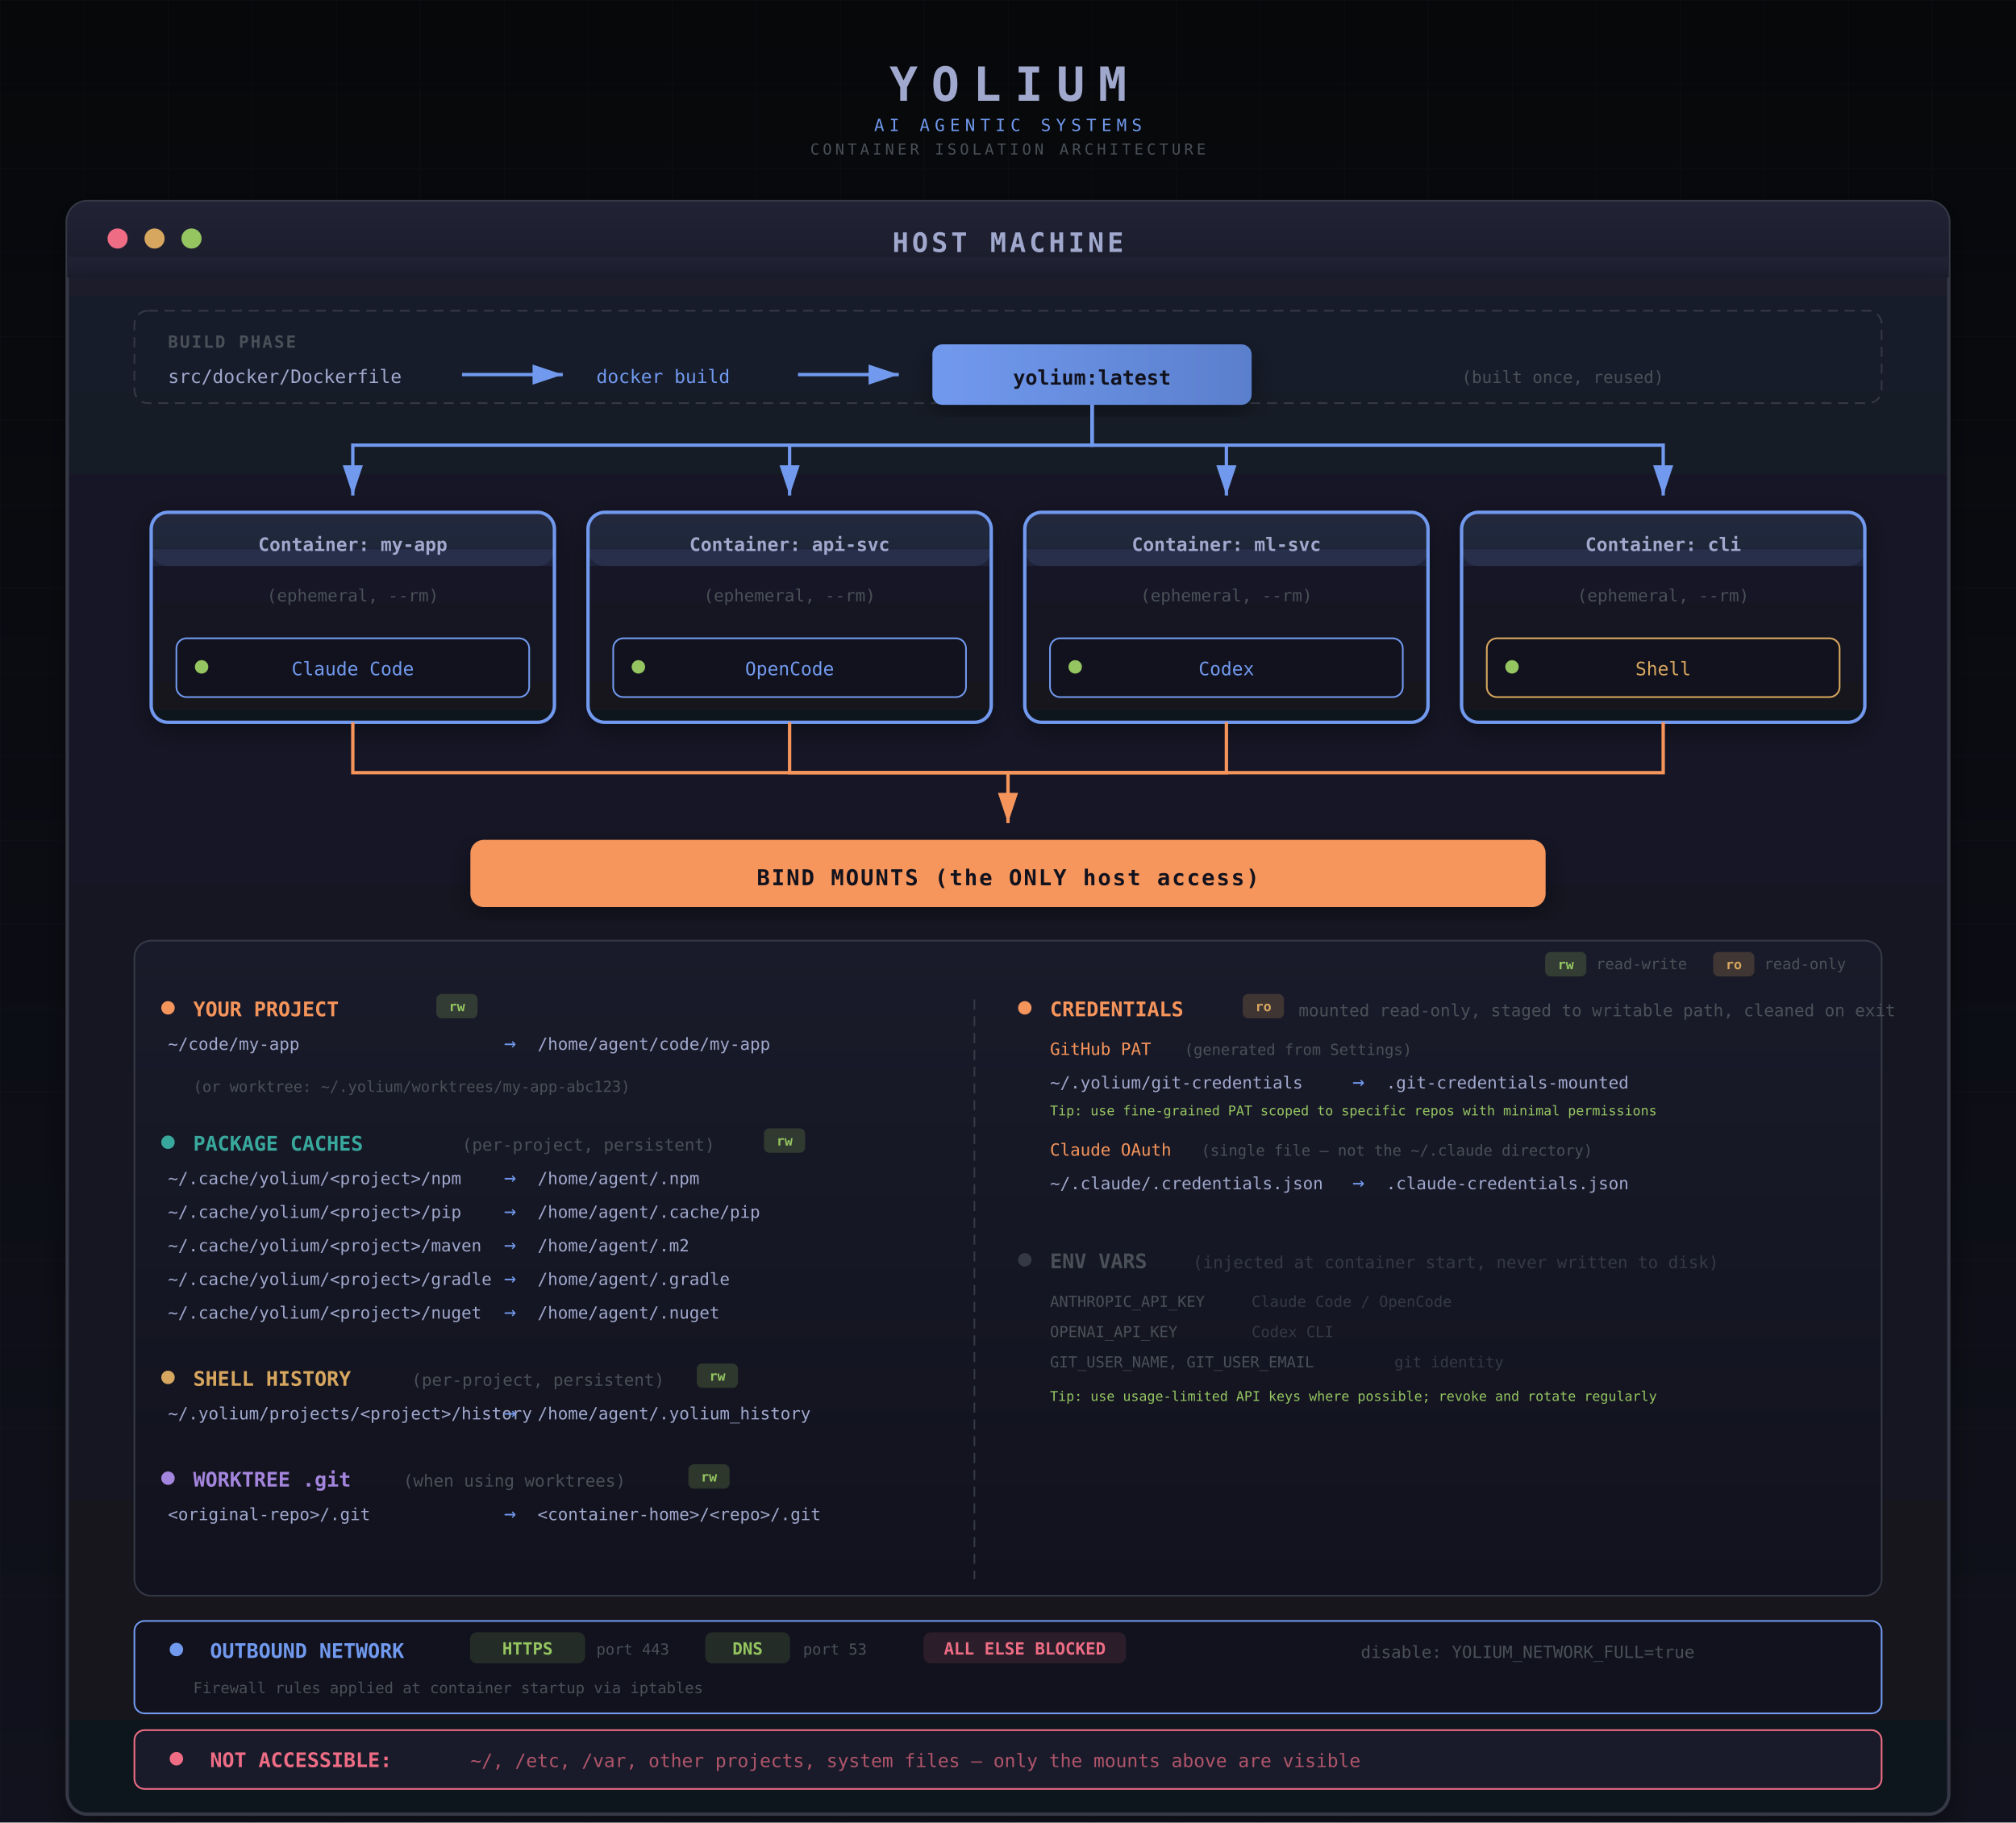
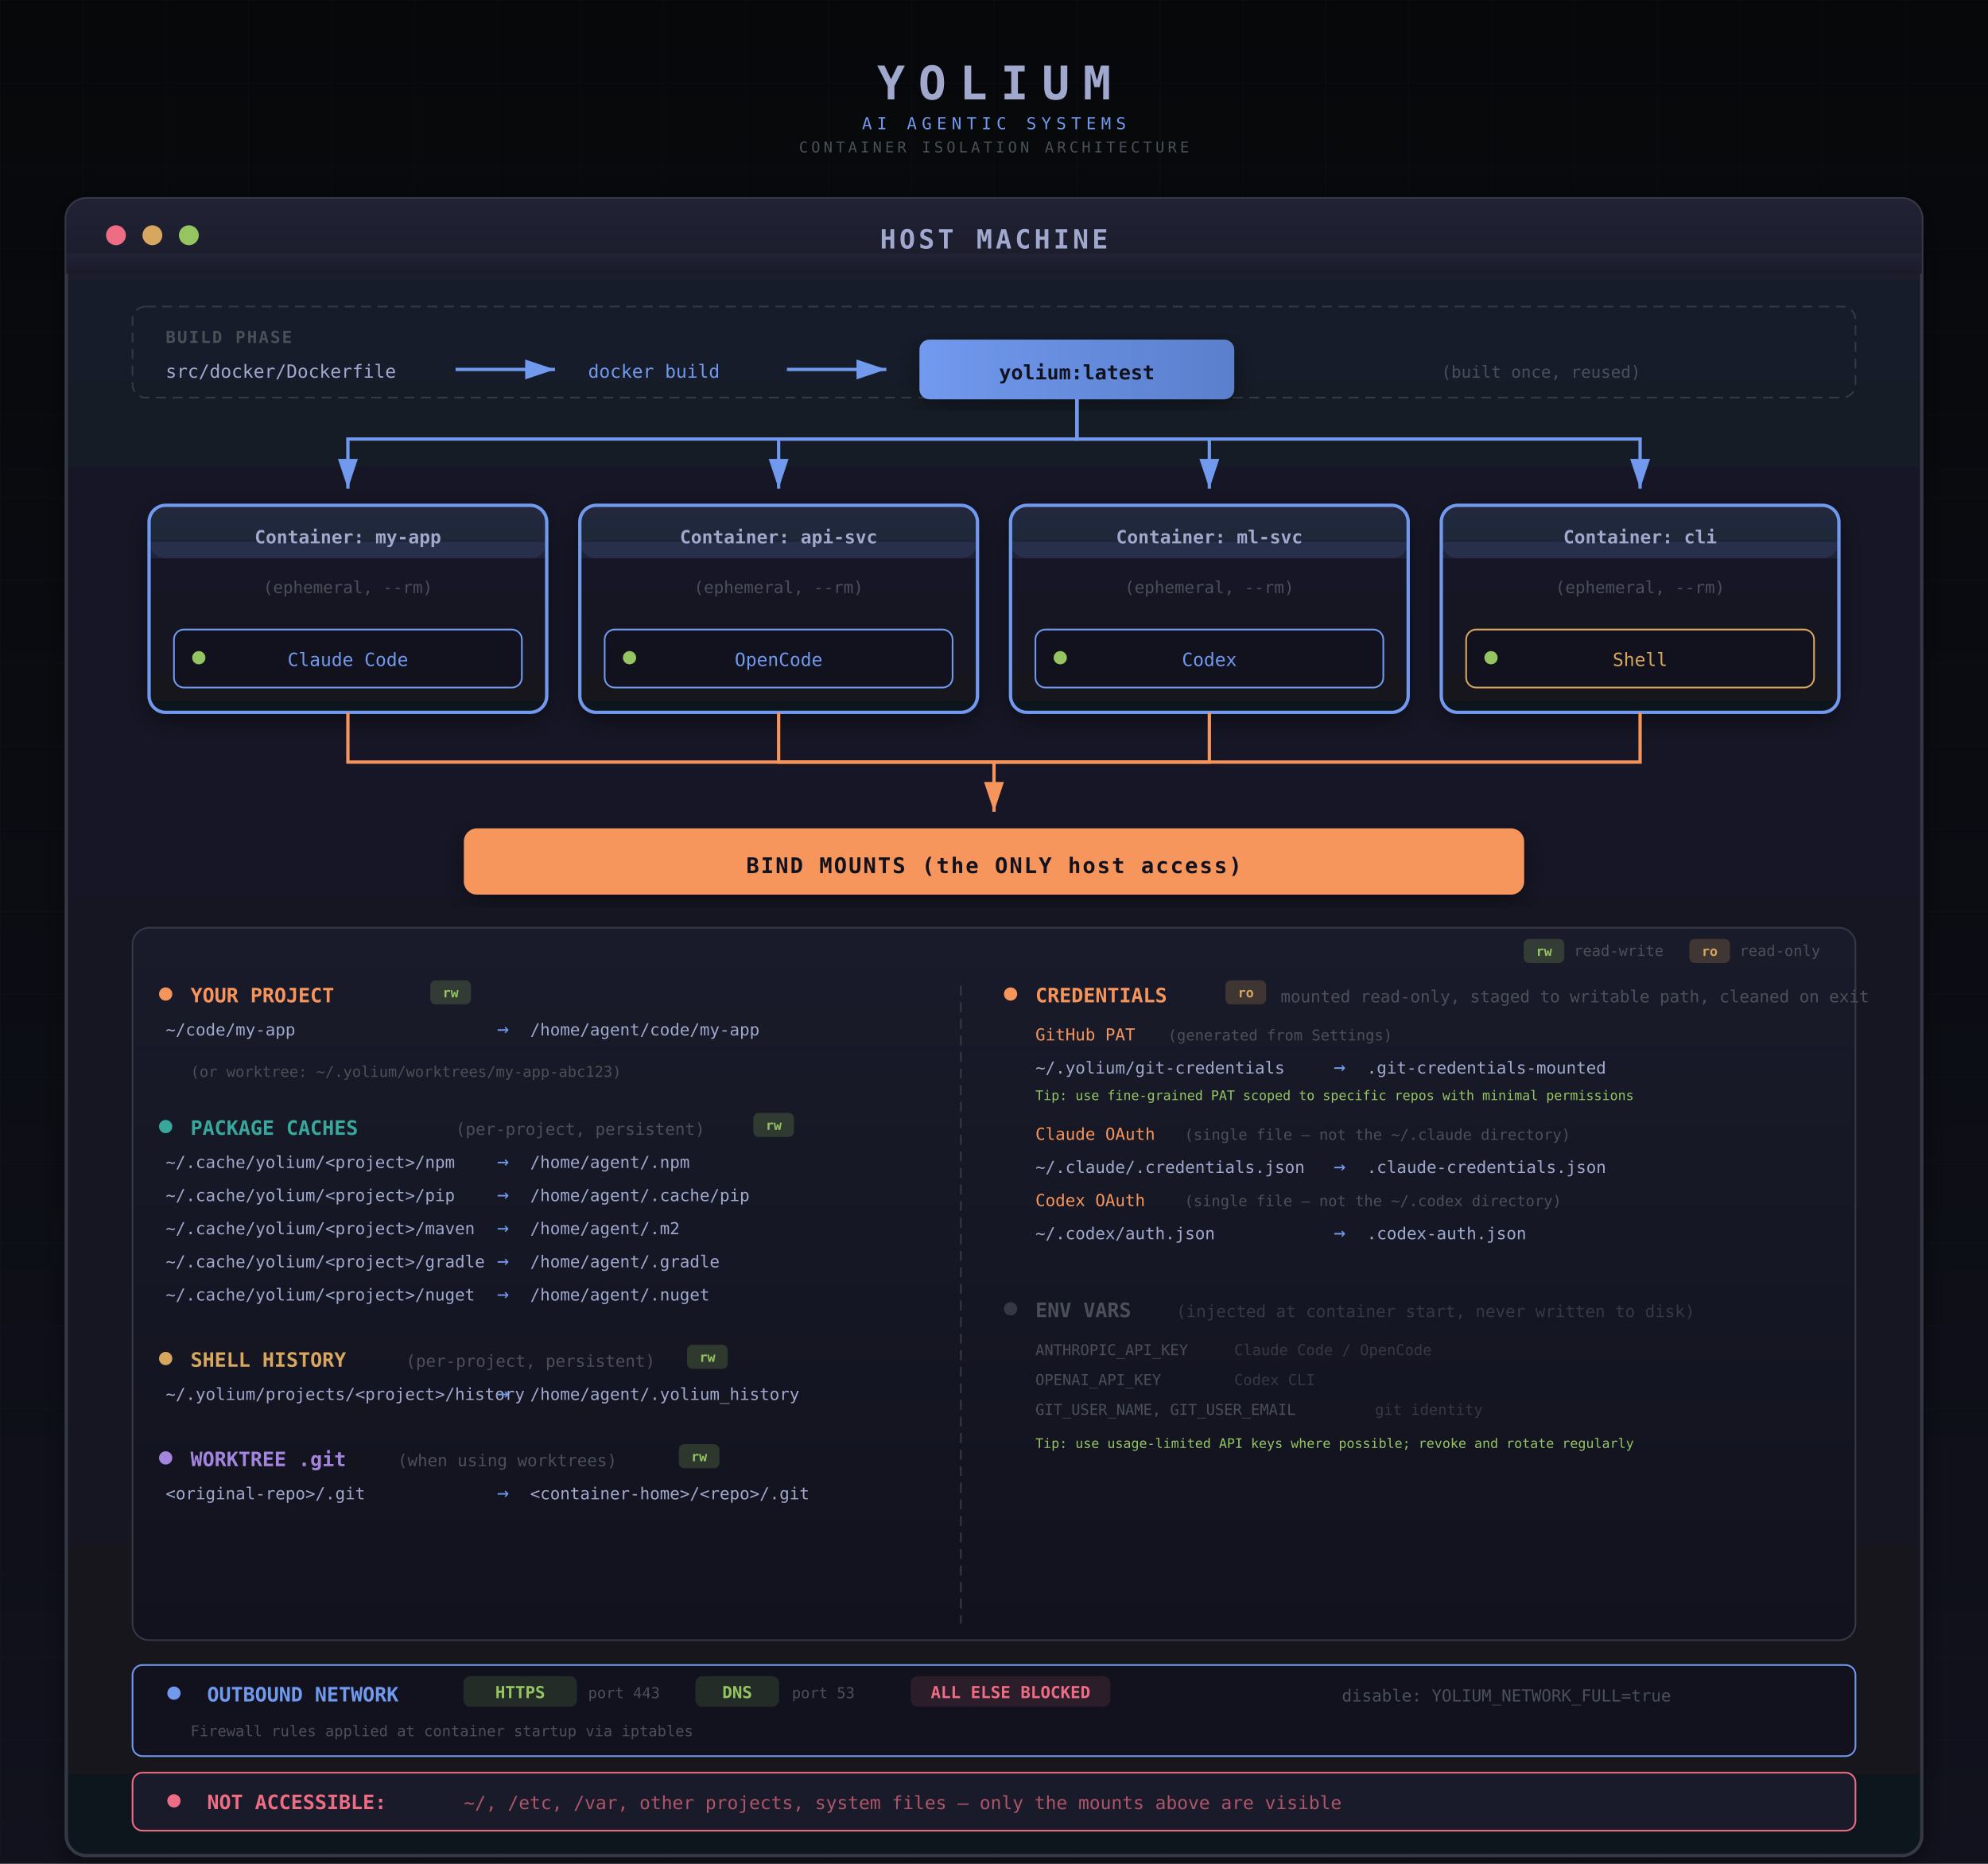
- <svg xmlns="http://www.w3.org/2000/svg" viewBox="0 0 1200 1085" font-family="'JetBrainsMono Nerd Font', 'JetBrains Mono', monospace">
+ <svg xmlns="http://www.w3.org/2000/svg" viewBox="0 0 1200 1125" font-family="'JetBrainsMono Nerd Font', 'JetBrains Mono', monospace">
  <defs>
    <linearGradient id="bgGrad" x1="0%" y1="0%" x2="0%" y2="100%">
      <stop offset="0%" style="stop-color:#06080A" />
      <stop offset="100%" style="stop-color:#11121D" />
    </linearGradient>
    <linearGradient id="cardGrad" x1="0%" y1="0%" x2="0%" y2="100%">
      <stop offset="0%" style="stop-color:#1A1B2A" />
      <stop offset="100%" style="stop-color:#11121D" />
    </linearGradient>
    <linearGradient id="headerGrad" x1="0%" y1="0%" x2="0%" y2="100%">
      <stop offset="0%" style="stop-color:#212234" />
      <stop offset="100%" style="stop-color:#1A1B2A" />
    </linearGradient>
    <linearGradient id="accentGrad" x1="0%" y1="0%" x2="100%" y2="0%">
      <stop offset="0%" style="stop-color:#7199EE" />
      <stop offset="100%" style="stop-color:#5A7FCC" />
    </linearGradient>
    <linearGradient id="dangerGrad" x1="0%" y1="0%" x2="100%" y2="0%">
      <stop offset="0%" style="stop-color:#EE6D85" />
      <stop offset="100%" style="stop-color:#CC5070" />
    </linearGradient>
    <marker id="arrowBlue" markerWidth="10" markerHeight="10" refX="9" refY="3" orient="auto">
      <path d="M0,0 L0,6 L9,3 z" fill="#7199EE" />
    </marker>
    <marker id="arrowOrange" markerWidth="10" markerHeight="10" refX="9" refY="3" orient="auto">
      <path d="M0,0 L0,6 L9,3 z" fill="#F6955B" />
    </marker>
    <filter id="glow" x="-50%" y="-50%" width="200%" height="200%">
      <feGaussianBlur stdDeviation="3" result="blur" />
      <feMerge>
        <feMergeNode in="blur" />
        <feMergeNode in="SourceGraphic" />
      </feMerge>
    </filter>
    <filter id="shadow" x="-20%" y="-20%" width="140%" height="140%">
      <feDropShadow dx="0" dy="4" stdDeviation="8" flood-color="#000" flood-opacity="0.4" />
    </filter>
  </defs>
-   <rect width="1200" height="1085" fill="url(#bgGrad)" />
+   <rect width="1200" height="1125" fill="url(#bgGrad)" />
  <pattern id="grid" width="50" height="50" patternUnits="userSpaceOnUse">
    <path d="M 50 0 L 0 0 0 50" fill="none" stroke="#212234" stroke-width="0.5" opacity="0.3" />
  </pattern>
-   <rect width="1200" height="1085" fill="url(#grid)" />
+   <rect width="1200" height="1125" fill="url(#grid)" />
  <g transform="translate(600, 60)">
    <text x="0" y="0" text-anchor="middle" fill="#A0A8CD" font-size="28" font-weight="600" letter-spacing="8">YOLIUM</text>
    <text x="0" y="18" text-anchor="middle" fill="#7199EE" font-size="10" letter-spacing="3">AI AGENTIC SYSTEMS</text>
    <text x="0" y="32" text-anchor="middle" fill="#4A5057" font-size="9" letter-spacing="2">CONTAINER ISOLATION ARCHITECTURE</text>
  </g>
-   <rect x="40" y="120" width="1120" height="960" rx="12" fill="url(#cardGrad)" stroke="#353945" stroke-width="2" filter="url(#shadow)" />
+   <rect x="40" y="120" width="1120" height="1000" rx="12" fill="url(#cardGrad)" stroke="#353945" stroke-width="2" filter="url(#shadow)" />
  <rect x="40" y="120" width="1120" height="45" rx="12" fill="url(#headerGrad)" />
  <rect x="40" y="153" width="1120" height="12" fill="url(#headerGrad)" />
  <text x="600" y="150" text-anchor="middle" fill="#A0A8CD" font-size="16" font-weight="600" letter-spacing="2">HOST MACHINE</text>
  <circle cx="70" cy="142" r="6" fill="#EE6D85" />
  <circle cx="92" cy="142" r="6" fill="#D7A65F" />
  <circle cx="114" cy="142" r="6" fill="#95C561" />
  <rect x="80" y="185" width="1040" height="55" rx="8" fill="none" stroke="#353945" stroke-width="1" stroke-dasharray="6,4" />
  <text x="100" y="207" fill="#4A5057" font-size="10" font-weight="600" letter-spacing="1">BUILD PHASE</text>
  <text x="100" y="228" fill="#A0A8CD" font-size="11">src/docker/Dockerfile</text>
  <path d="M 275 223 L 335 223" stroke="#7199EE" stroke-width="2" marker-end="url(#arrowBlue)" />
  <text x="355" y="228" fill="#7199EE" font-size="11" font-weight="500">docker build</text>
  <path d="M 475 223 L 535 223" stroke="#7199EE" stroke-width="2" marker-end="url(#arrowBlue)" />
  <rect x="555" y="205" width="190" height="36" rx="6" fill="url(#accentGrad)" filter="url(#shadow)" />
  <text x="650" y="229" text-anchor="middle" fill="#11121D" font-size="12" font-weight="600">yolium:latest</text>
  <text x="870" y="228" fill="#4A5057" font-size="10">(built once, reused)</text>
  <path d="M 650 241 L 650 265 L 210 265 L 210 295" stroke="#7199EE" stroke-width="2" fill="none" marker-end="url(#arrowBlue)" />
  <path d="M 650 241 L 650 265 L 470 265 L 470 295" stroke="#7199EE" stroke-width="2" fill="none" marker-end="url(#arrowBlue)" />
  <path d="M 650 241 L 650 265 L 730 265 L 730 295" stroke="#7199EE" stroke-width="2" fill="none" marker-end="url(#arrowBlue)" />
  <path d="M 650 241 L 650 265 L 990 265 L 990 295" stroke="#7199EE" stroke-width="2" fill="none" marker-end="url(#arrowBlue)" />
  <rect x="90" y="305" width="240" height="125" rx="10" fill="url(#cardGrad)" stroke="#7199EE" stroke-width="2" filter="url(#shadow)" />
  <rect x="90" y="305" width="240" height="32" rx="10" fill="#7199EE" opacity="0.1" />
  <rect x="90" y="327" width="240" height="10" fill="#7199EE" opacity="0.1" />
  <text x="210" y="328" text-anchor="middle" fill="#A0A8CD" font-size="11" font-weight="600">Container: my-app</text>
  <text x="210" y="358" text-anchor="middle" fill="#4A5057" font-size="10">(ephemeral, --rm)</text>
  <rect x="105" y="380" width="210" height="35" rx="6" fill="#11121D" stroke="#7199EE" stroke-width="1" />
  <circle cx="120" cy="397" r="4" fill="#95C561" />
  <text x="210" y="402" text-anchor="middle" fill="#7199EE" font-size="11" font-weight="500">Claude Code</text>
  <rect x="350" y="305" width="240" height="125" rx="10" fill="url(#cardGrad)" stroke="#7199EE" stroke-width="2" filter="url(#shadow)" />
  <rect x="350" y="305" width="240" height="32" rx="10" fill="#7199EE" opacity="0.1" />
  <rect x="350" y="327" width="240" height="10" fill="#7199EE" opacity="0.1" />
  <text x="470" y="328" text-anchor="middle" fill="#A0A8CD" font-size="11" font-weight="600">Container: api-svc</text>
  <text x="470" y="358" text-anchor="middle" fill="#4A5057" font-size="10">(ephemeral, --rm)</text>
  <rect x="365" y="380" width="210" height="35" rx="6" fill="#11121D" stroke="#7199EE" stroke-width="1" />
  <circle cx="380" cy="397" r="4" fill="#95C561" />
  <text x="470" y="402" text-anchor="middle" fill="#7199EE" font-size="11" font-weight="500">OpenCode</text>
  <rect x="610" y="305" width="240" height="125" rx="10" fill="url(#cardGrad)" stroke="#7199EE" stroke-width="2" filter="url(#shadow)" />
  <rect x="610" y="305" width="240" height="32" rx="10" fill="#7199EE" opacity="0.1" />
  <rect x="610" y="327" width="240" height="10" fill="#7199EE" opacity="0.1" />
  <text x="730" y="328" text-anchor="middle" fill="#A0A8CD" font-size="11" font-weight="600">Container: ml-svc</text>
  <text x="730" y="358" text-anchor="middle" fill="#4A5057" font-size="10">(ephemeral, --rm)</text>
  <rect x="625" y="380" width="210" height="35" rx="6" fill="#11121D" stroke="#7199EE" stroke-width="1" />
  <circle cx="640" cy="397" r="4" fill="#95C561" />
  <text x="730" y="402" text-anchor="middle" fill="#7199EE" font-size="11" font-weight="500">Codex</text>
  <rect x="870" y="305" width="240" height="125" rx="10" fill="url(#cardGrad)" stroke="#7199EE" stroke-width="2" filter="url(#shadow)" />
  <rect x="870" y="305" width="240" height="32" rx="10" fill="#7199EE" opacity="0.1" />
  <rect x="870" y="327" width="240" height="10" fill="#7199EE" opacity="0.1" />
  <text x="990" y="328" text-anchor="middle" fill="#A0A8CD" font-size="11" font-weight="600">Container: cli</text>
  <text x="990" y="358" text-anchor="middle" fill="#4A5057" font-size="10">(ephemeral, --rm)</text>
  <rect x="885" y="380" width="210" height="35" rx="6" fill="#11121D" stroke="#D7A65F" stroke-width="1" />
  <circle cx="900" cy="397" r="4" fill="#95C561" />
  <text x="990" y="402" text-anchor="middle" fill="#D7A65F" font-size="11" font-weight="500">Shell</text>
  <path d="M 210 430 L 210 460 L 600 460" stroke="#F6955B" stroke-width="2" fill="none" />
  <path d="M 470 430 L 470 460 L 600 460" stroke="#F6955B" stroke-width="2" fill="none" />
  <path d="M 730 430 L 730 460 L 600 460" stroke="#F6955B" stroke-width="2" fill="none" />
  <path d="M 990 430 L 990 460 L 600 460" stroke="#F6955B" stroke-width="2" fill="none" />
  <path d="M 600 460 L 600 490" stroke="#F6955B" stroke-width="2" fill="none" marker-end="url(#arrowOrange)" />
  <rect x="280" y="500" width="640" height="40" rx="8" fill="#F6955B" filter="url(#shadow)" />
  <text x="600" y="527" text-anchor="middle" fill="#11121D" font-size="13" font-weight="600" letter-spacing="1">BIND MOUNTS (the ONLY host access)</text>
-   <rect x="80" y="560" width="1040" height="390" rx="10" fill="url(#cardGrad)" stroke="#353945" stroke-width="1" />
+   <rect x="80" y="560" width="1040" height="430" rx="10" fill="url(#cardGrad)" stroke="#353945" stroke-width="1" />
  <g transform="translate(920, 575)">
    <rect x="0" y="-8" width="24" height="14" rx="3" fill="#95C561" opacity="0.2" stroke="#95C561" stroke-width="0.5" />
    <text x="12" y="2" text-anchor="middle" fill="#95C561" font-size="8" font-weight="600">rw</text>
    <text x="30" y="2" fill="#4A5057" font-size="9">read-write</text>
    <rect x="100" y="-8" width="24" height="14" rx="3" fill="#D7A65F" opacity="0.2" stroke="#D7A65F" stroke-width="0.5" />
    <text x="112" y="2" text-anchor="middle" fill="#D7A65F" font-size="8" font-weight="600">ro</text>
    <text x="130" y="2" fill="#4A5057" font-size="9">read-only</text>
  </g>
-   <line x1="580" y1="595" x2="580" y2="940" stroke="#353945" stroke-width="1" stroke-dasharray="6,4" />
+   <line x1="580" y1="595" x2="580" y2="980" stroke="#353945" stroke-width="1" stroke-dasharray="6,4" />
  <g transform="translate(100, 600)">
    <circle cx="0" cy="0" r="4" fill="#F6955B" />
    <text x="15" y="5" fill="#F6955B" font-size="12" font-weight="600">YOUR PROJECT</text>
    <rect x="160" y="-8" width="24" height="14" rx="3" fill="#95C561" opacity="0.2" stroke="#95C561" stroke-width="0.5" />
    <text x="172" y="2" text-anchor="middle" fill="#95C561" font-size="8" font-weight="600">rw</text>
  </g>
  <g transform="translate(100, 625)">
    <text y="0" fill="#A0A8CD" font-size="10">~/code/my-app</text>
    <text x="200" y="0" fill="#7199EE" font-size="12">→</text>
    <text x="220" y="0" fill="#A0A8CD" font-size="10">/home/agent/code/my-app</text>
  </g>
  <text x="115" y="650" fill="#4A5057" font-size="9">(or worktree: ~/.yolium/worktrees/my-app-abc123)</text>
  <g transform="translate(100, 680)">
    <circle cx="0" cy="0" r="4" fill="#38A89D" />
    <text x="15" y="5" fill="#38A89D" font-size="12" font-weight="600">PACKAGE CACHES</text>
    <text x="175" y="5" fill="#4A5057" font-size="10">(per-project, persistent)</text>
    <rect x="355" y="-8" width="24" height="14" rx="3" fill="#95C561" opacity="0.2" stroke="#95C561" stroke-width="0.5" />
    <text x="367" y="2" text-anchor="middle" fill="#95C561" font-size="8" font-weight="600">rw</text>
  </g>
  <g transform="translate(100, 705)">
    <text y="0" fill="#A0A8CD" font-size="10">~/.cache/yolium/&lt;project&gt;/npm</text>
    <text x="200" y="0" fill="#7199EE" font-size="12">→</text>
    <text x="220" y="0" fill="#A0A8CD" font-size="10">/home/agent/.npm</text>
  </g>
  <g transform="translate(100, 725)">
    <text y="0" fill="#A0A8CD" font-size="10">~/.cache/yolium/&lt;project&gt;/pip</text>
    <text x="200" y="0" fill="#7199EE" font-size="12">→</text>
    <text x="220" y="0" fill="#A0A8CD" font-size="10">/home/agent/.cache/pip</text>
  </g>
  <g transform="translate(100, 745)">
    <text y="0" fill="#A0A8CD" font-size="10">~/.cache/yolium/&lt;project&gt;/maven</text>
    <text x="200" y="0" fill="#7199EE" font-size="12">→</text>
    <text x="220" y="0" fill="#A0A8CD" font-size="10">/home/agent/.m2</text>
  </g>
  <g transform="translate(100, 765)">
    <text y="0" fill="#A0A8CD" font-size="10">~/.cache/yolium/&lt;project&gt;/gradle</text>
    <text x="200" y="0" fill="#7199EE" font-size="12">→</text>
    <text x="220" y="0" fill="#A0A8CD" font-size="10">/home/agent/.gradle</text>
  </g>
  <g transform="translate(100, 785)">
    <text y="0" fill="#A0A8CD" font-size="10">~/.cache/yolium/&lt;project&gt;/nuget</text>
    <text x="200" y="0" fill="#7199EE" font-size="12">→</text>
    <text x="220" y="0" fill="#A0A8CD" font-size="10">/home/agent/.nuget</text>
  </g>
  <g transform="translate(100, 820)">
    <circle cx="0" cy="0" r="4" fill="#D7A65F" />
    <text x="15" y="5" fill="#D7A65F" font-size="12" font-weight="600">SHELL HISTORY</text>
    <text x="145" y="5" fill="#4A5057" font-size="10">(per-project, persistent)</text>
    <rect x="315" y="-8" width="24" height="14" rx="3" fill="#95C561" opacity="0.2" stroke="#95C561" stroke-width="0.5" />
    <text x="327" y="2" text-anchor="middle" fill="#95C561" font-size="8" font-weight="600">rw</text>
  </g>
  <g transform="translate(100, 845)">
    <text y="0" fill="#A0A8CD" font-size="10">~/.yolium/projects/&lt;project&gt;/history</text>
    <text x="200" y="0" fill="#7199EE" font-size="12">→</text>
    <text x="220" y="0" fill="#A0A8CD" font-size="10">/home/agent/.yolium_history</text>
  </g>
  <g transform="translate(100, 880)">
    <circle cx="0" cy="0" r="4" fill="#A485DD" />
    <text x="15" y="5" fill="#A485DD" font-size="12" font-weight="600">WORKTREE .git</text>
    <text x="140" y="5" fill="#4A5057" font-size="10">(when using worktrees)</text>
    <rect x="310" y="-8" width="24" height="14" rx="3" fill="#95C561" opacity="0.2" stroke="#95C561" stroke-width="0.5" />
    <text x="322" y="2" text-anchor="middle" fill="#95C561" font-size="8" font-weight="600">rw</text>
  </g>
  <g transform="translate(100, 905)">
    <text y="0" fill="#A0A8CD" font-size="10">&lt;original-repo&gt;/.git</text>
    <text x="200" y="0" fill="#7199EE" font-size="12">→</text>
    <text x="220" y="0" fill="#A0A8CD" font-size="10">&lt;container-home&gt;/&lt;repo&gt;/.git</text>
  </g>
  <g transform="translate(610, 600)">
    <circle cx="0" cy="0" r="4" fill="#F6955B" />
    <text x="15" y="5" fill="#F6955B" font-size="12" font-weight="600">CREDENTIALS</text>
    <rect x="130" y="-8" width="24" height="14" rx="3" fill="#D7A65F" opacity="0.2" stroke="#D7A65F" stroke-width="0.5" />
    <text x="142" y="2" text-anchor="middle" fill="#D7A65F" font-size="8" font-weight="600">ro</text>
    <text x="163" y="5" fill="#4A5057" font-size="10">mounted read-only, staged to writable path, cleaned on exit</text>
  </g>
  <g transform="translate(625, 628)">
    <text y="0" fill="#F6955B" font-size="10" font-weight="500">GitHub PAT</text>
    <text x="80" y="0" fill="#4A5057" font-size="9">(generated from Settings)</text>
  </g>
  <g transform="translate(625, 648)">
    <text y="0" fill="#A0A8CD" font-size="10">~/.yolium/git-credentials</text>
    <text x="180" y="0" fill="#7199EE" font-size="12">→</text>
    <text x="200" y="0" fill="#A0A8CD" font-size="10">.git-credentials-mounted</text>
  </g>
  <g transform="translate(625, 664)">
    <text y="0" fill="#95C561" font-size="8">Tip: use fine-grained PAT scoped to specific repos with minimal permissions</text>
  </g>
  <g transform="translate(625, 688)">
    <text y="0" fill="#F6955B" font-size="10" font-weight="500">Claude OAuth</text>
    <text x="90" y="0" fill="#4A5057" font-size="9">(single file — not the ~/.claude directory)</text>
  </g>
  <g transform="translate(625, 708)">
    <text y="0" fill="#A0A8CD" font-size="10">~/.claude/.credentials.json</text>
    <text x="180" y="0" fill="#7199EE" font-size="12">→</text>
    <text x="200" y="0" fill="#A0A8CD" font-size="10">.claude-credentials.json</text>
  </g>
-   <g transform="translate(610, 750)">
+   <g transform="translate(625, 728)">
+     <text y="0" fill="#F6955B" font-size="10" font-weight="500">Codex OAuth</text>
+     <text x="90" y="0" fill="#4A5057" font-size="9">(single file — not the ~/.codex directory)</text>
+   </g>
+   <g transform="translate(625, 748)">
+     <text y="0" fill="#A0A8CD" font-size="10">~/.codex/auth.json</text>
+     <text x="180" y="0" fill="#7199EE" font-size="12">→</text>
+     <text x="200" y="0" fill="#A0A8CD" font-size="10">.codex-auth.json</text>
+   </g>
+   <g transform="translate(610, 790)">
    <circle cx="0" cy="0" r="4" fill="#353945" />
    <text x="15" y="5" fill="#4A5057" font-size="12" font-weight="600">ENV VARS</text>
    <text x="100" y="5" fill="#353945" font-size="10">(injected at container start, never written to disk)</text>
  </g>
-   <g transform="translate(625, 778)">
+   <g transform="translate(625, 818)">
    <text y="0" fill="#4A5057" font-size="9">ANTHROPIC_API_KEY</text>
    <text x="120" y="0" fill="#353945" font-size="9">Claude Code / OpenCode</text>
  </g>
-   <g transform="translate(625, 796)">
+   <g transform="translate(625, 836)">
    <text y="0" fill="#4A5057" font-size="9">OPENAI_API_KEY</text>
    <text x="120" y="0" fill="#353945" font-size="9">Codex CLI</text>
  </g>
-   <g transform="translate(625, 814)">
+   <g transform="translate(625, 854)">
    <text y="0" fill="#4A5057" font-size="9">GIT_USER_NAME, GIT_USER_EMAIL</text>
    <text x="205" y="0" fill="#353945" font-size="9">git identity</text>
  </g>
-   <g transform="translate(625, 834)">
+   <g transform="translate(625, 874)">
    <text y="0" fill="#95C561" font-size="8">Tip: use usage-limited API keys where possible; revoke and rotate regularly</text>
  </g>
-   <rect x="80" y="965" width="1040" height="55" rx="6" fill="#11121D" stroke="#7199EE" stroke-width="1" />
-   <circle cx="105" cy="982" r="4" fill="#7199EE" />
-   <text x="125" y="987" fill="#7199EE" font-size="12" font-weight="600">OUTBOUND NETWORK</text>
-   <rect x="280" y="972" width="68" height="18" rx="4" fill="#95C561" opacity="0.15" stroke="#95C561" stroke-width="0.5" />
-   <text x="314" y="985" text-anchor="middle" fill="#95C561" font-size="10" font-weight="600">HTTPS</text>
-   <text x="355" y="985" fill="#4A5057" font-size="9">port 443</text>
-   <rect x="420" y="972" width="50" height="18" rx="4" fill="#95C561" opacity="0.15" stroke="#95C561" stroke-width="0.5" />
-   <text x="445" y="985" text-anchor="middle" fill="#95C561" font-size="10" font-weight="600">DNS</text>
-   <text x="478" y="985" fill="#4A5057" font-size="9">port 53</text>
-   <rect x="550" y="972" width="120" height="18" rx="4" fill="#EE6D85" opacity="0.12" stroke="#EE6D85" stroke-width="0.5" />
-   <text x="610" y="985" text-anchor="middle" fill="#EE6D85" font-size="10" font-weight="600">ALL ELSE BLOCKED</text>
-   <text x="115" y="1008" fill="#4A5057" font-size="9">Firewall rules applied at container startup via iptables</text>
-   <text x="810" y="987" fill="#4A5057" font-size="10">disable: YOLIUM_NETWORK_FULL=true</text>
-   <rect x="80" y="1030" width="1040" height="35" rx="6" fill="#1A1B2A" stroke="#EE6D85" stroke-width="1" />
-   <circle cx="105" cy="1047" r="4" fill="#EE6D85" />
-   <text x="125" y="1052" fill="#EE6D85" font-size="12" font-weight="600">NOT ACCESSIBLE:</text>
-   <text x="280" y="1052" fill="#EE6D85" font-size="11" opacity="0.7">~/, /etc, /var, other projects, system files — only the mounts above are visible</text>
+   <rect x="80" y="1005" width="1040" height="55" rx="6" fill="#11121D" stroke="#7199EE" stroke-width="1" />
+   <circle cx="105" cy="1022" r="4" fill="#7199EE" />
+   <text x="125" y="1027" fill="#7199EE" font-size="12" font-weight="600">OUTBOUND NETWORK</text>
+   <rect x="280" y="1012" width="68" height="18" rx="4" fill="#95C561" opacity="0.15" stroke="#95C561" stroke-width="0.5" />
+   <text x="314" y="1025" text-anchor="middle" fill="#95C561" font-size="10" font-weight="600">HTTPS</text>
+   <text x="355" y="1025" fill="#4A5057" font-size="9">port 443</text>
+   <rect x="420" y="1012" width="50" height="18" rx="4" fill="#95C561" opacity="0.15" stroke="#95C561" stroke-width="0.5" />
+   <text x="445" y="1025" text-anchor="middle" fill="#95C561" font-size="10" font-weight="600">DNS</text>
+   <text x="478" y="1025" fill="#4A5057" font-size="9">port 53</text>
+   <rect x="550" y="1012" width="120" height="18" rx="4" fill="#EE6D85" opacity="0.12" stroke="#EE6D85" stroke-width="0.5" />
+   <text x="610" y="1025" text-anchor="middle" fill="#EE6D85" font-size="10" font-weight="600">ALL ELSE BLOCKED</text>
+   <text x="115" y="1048" fill="#4A5057" font-size="9">Firewall rules applied at container startup via iptables</text>
+   <text x="810" y="1027" fill="#4A5057" font-size="10">disable: YOLIUM_NETWORK_FULL=true</text>
+   <rect x="80" y="1070" width="1040" height="35" rx="6" fill="#1A1B2A" stroke="#EE6D85" stroke-width="1" />
+   <circle cx="105" cy="1087" r="4" fill="#EE6D85" />
+   <text x="125" y="1092" fill="#EE6D85" font-size="12" font-weight="600">NOT ACCESSIBLE:</text>
+   <text x="280" y="1092" fill="#EE6D85" font-size="11" opacity="0.7">~/, /etc, /var, other projects, system files — only the mounts above are visible</text>
</svg>
